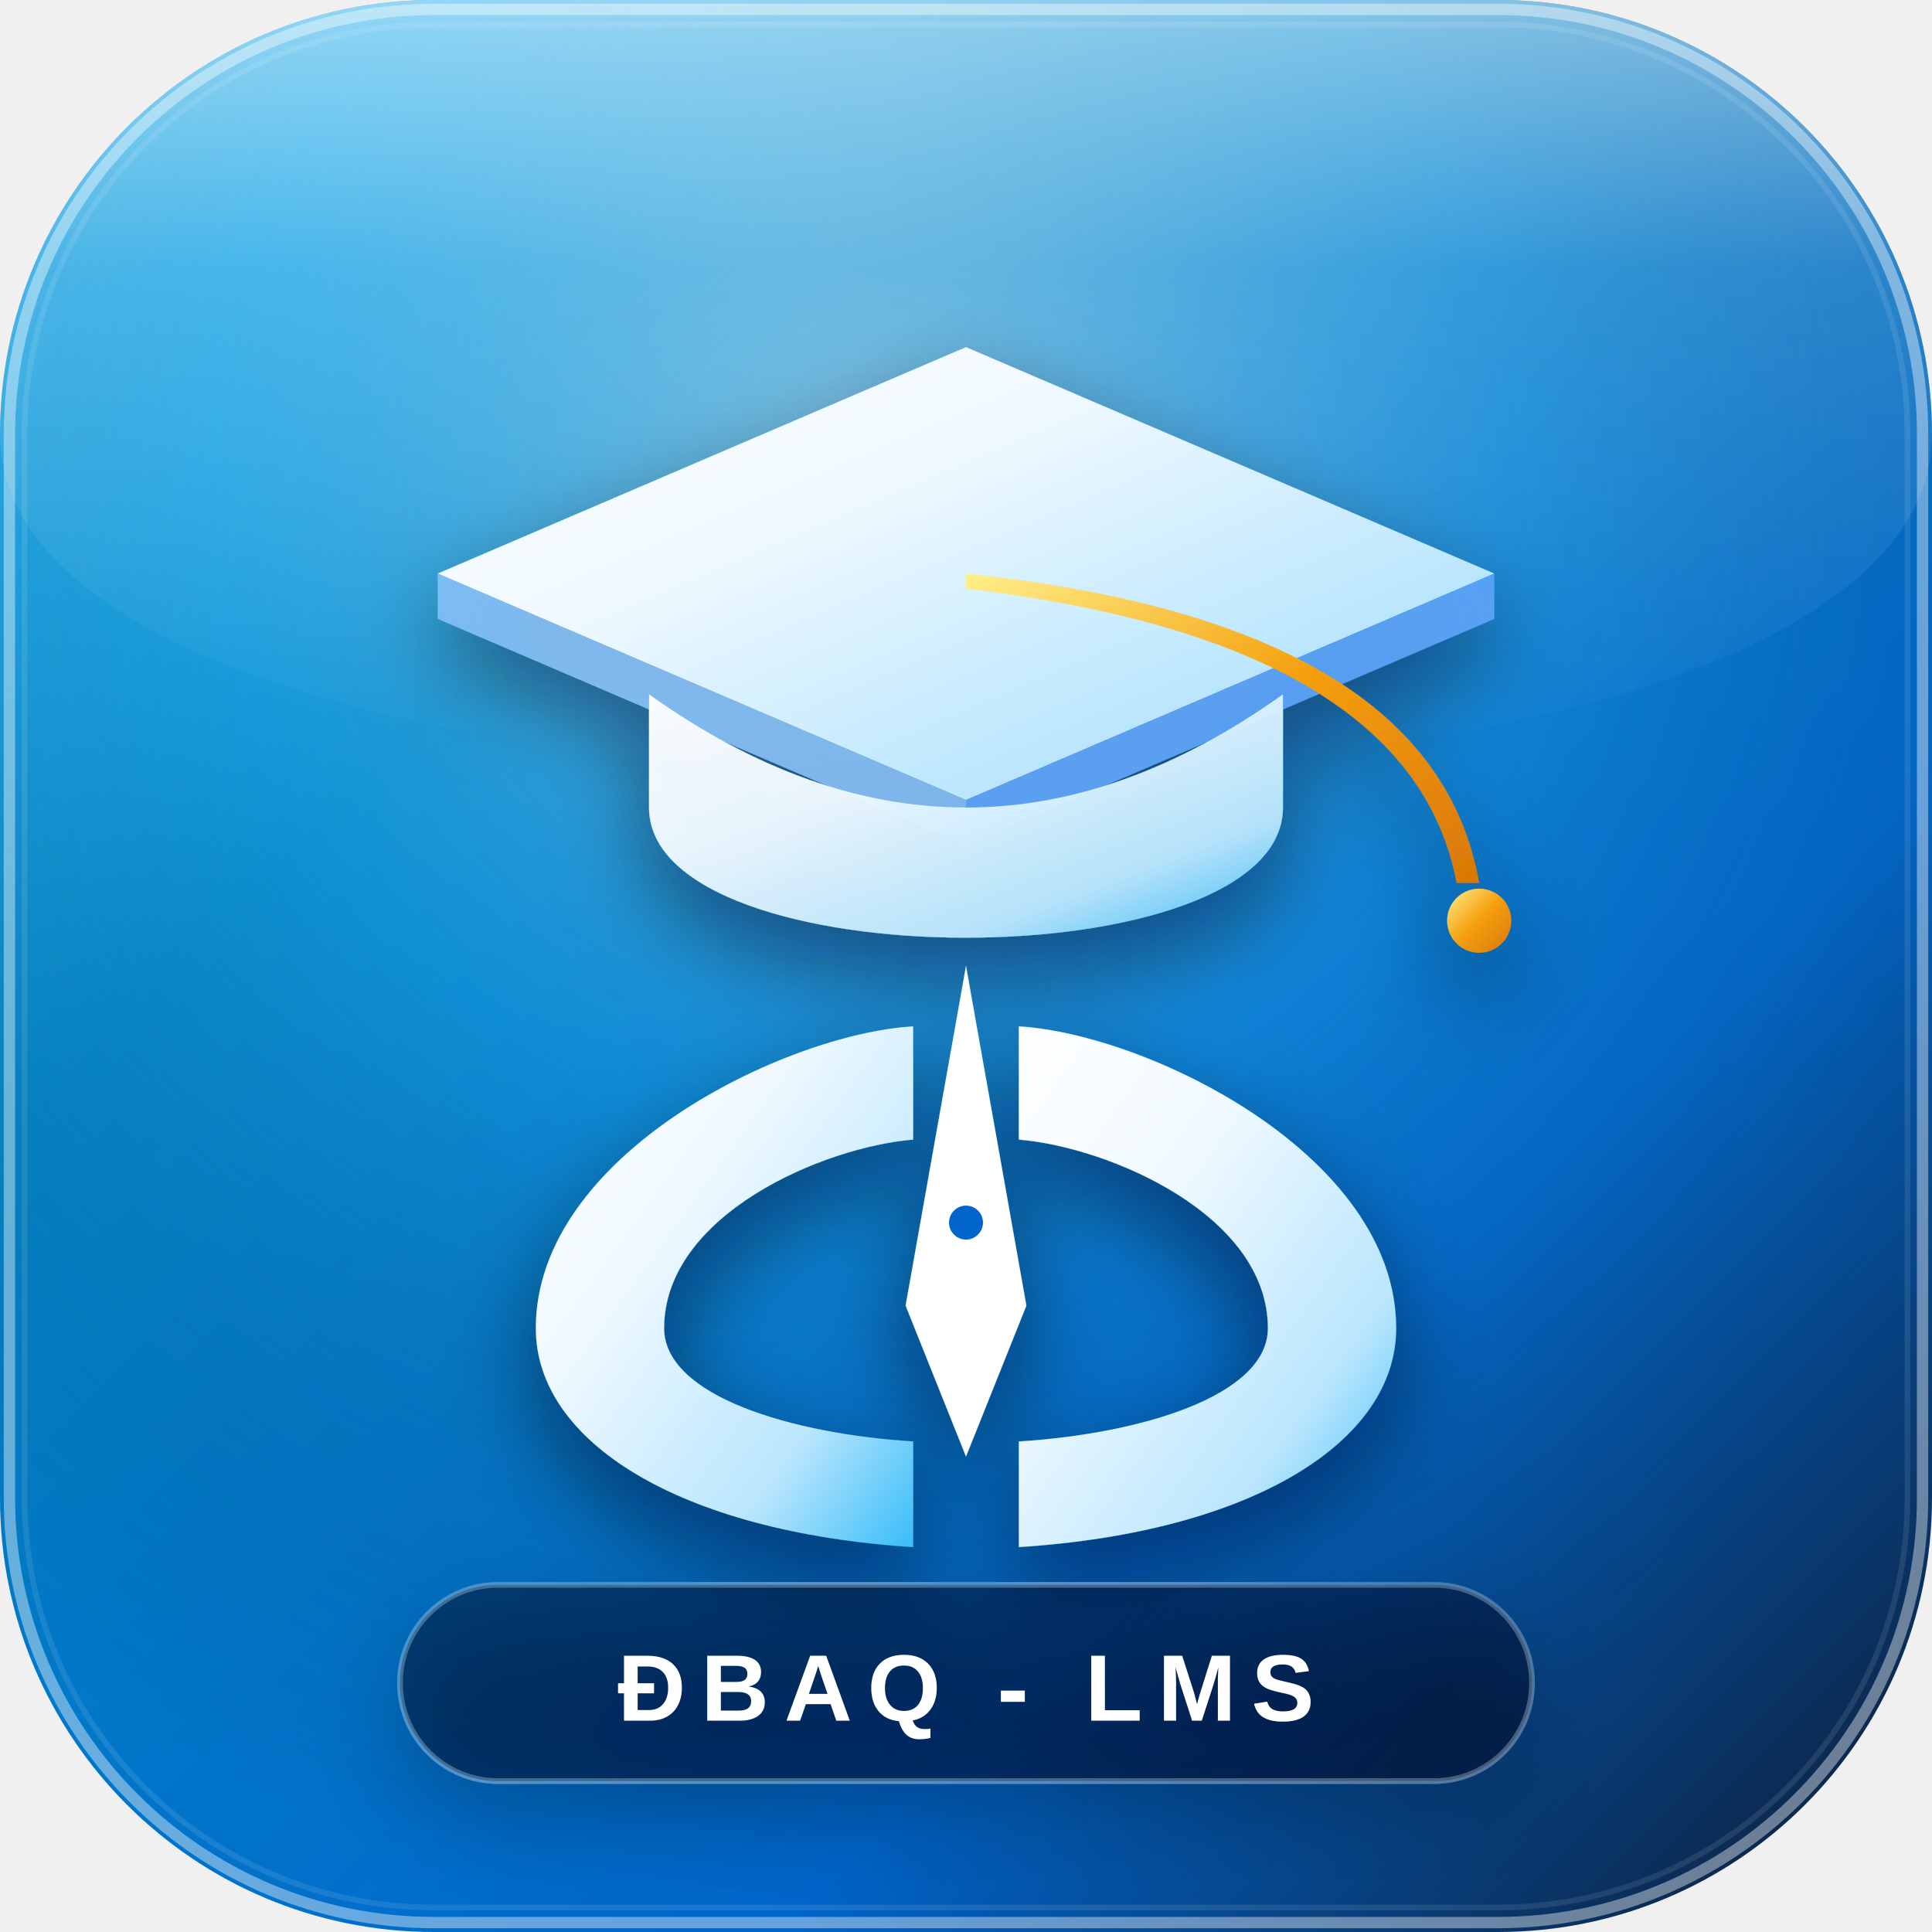
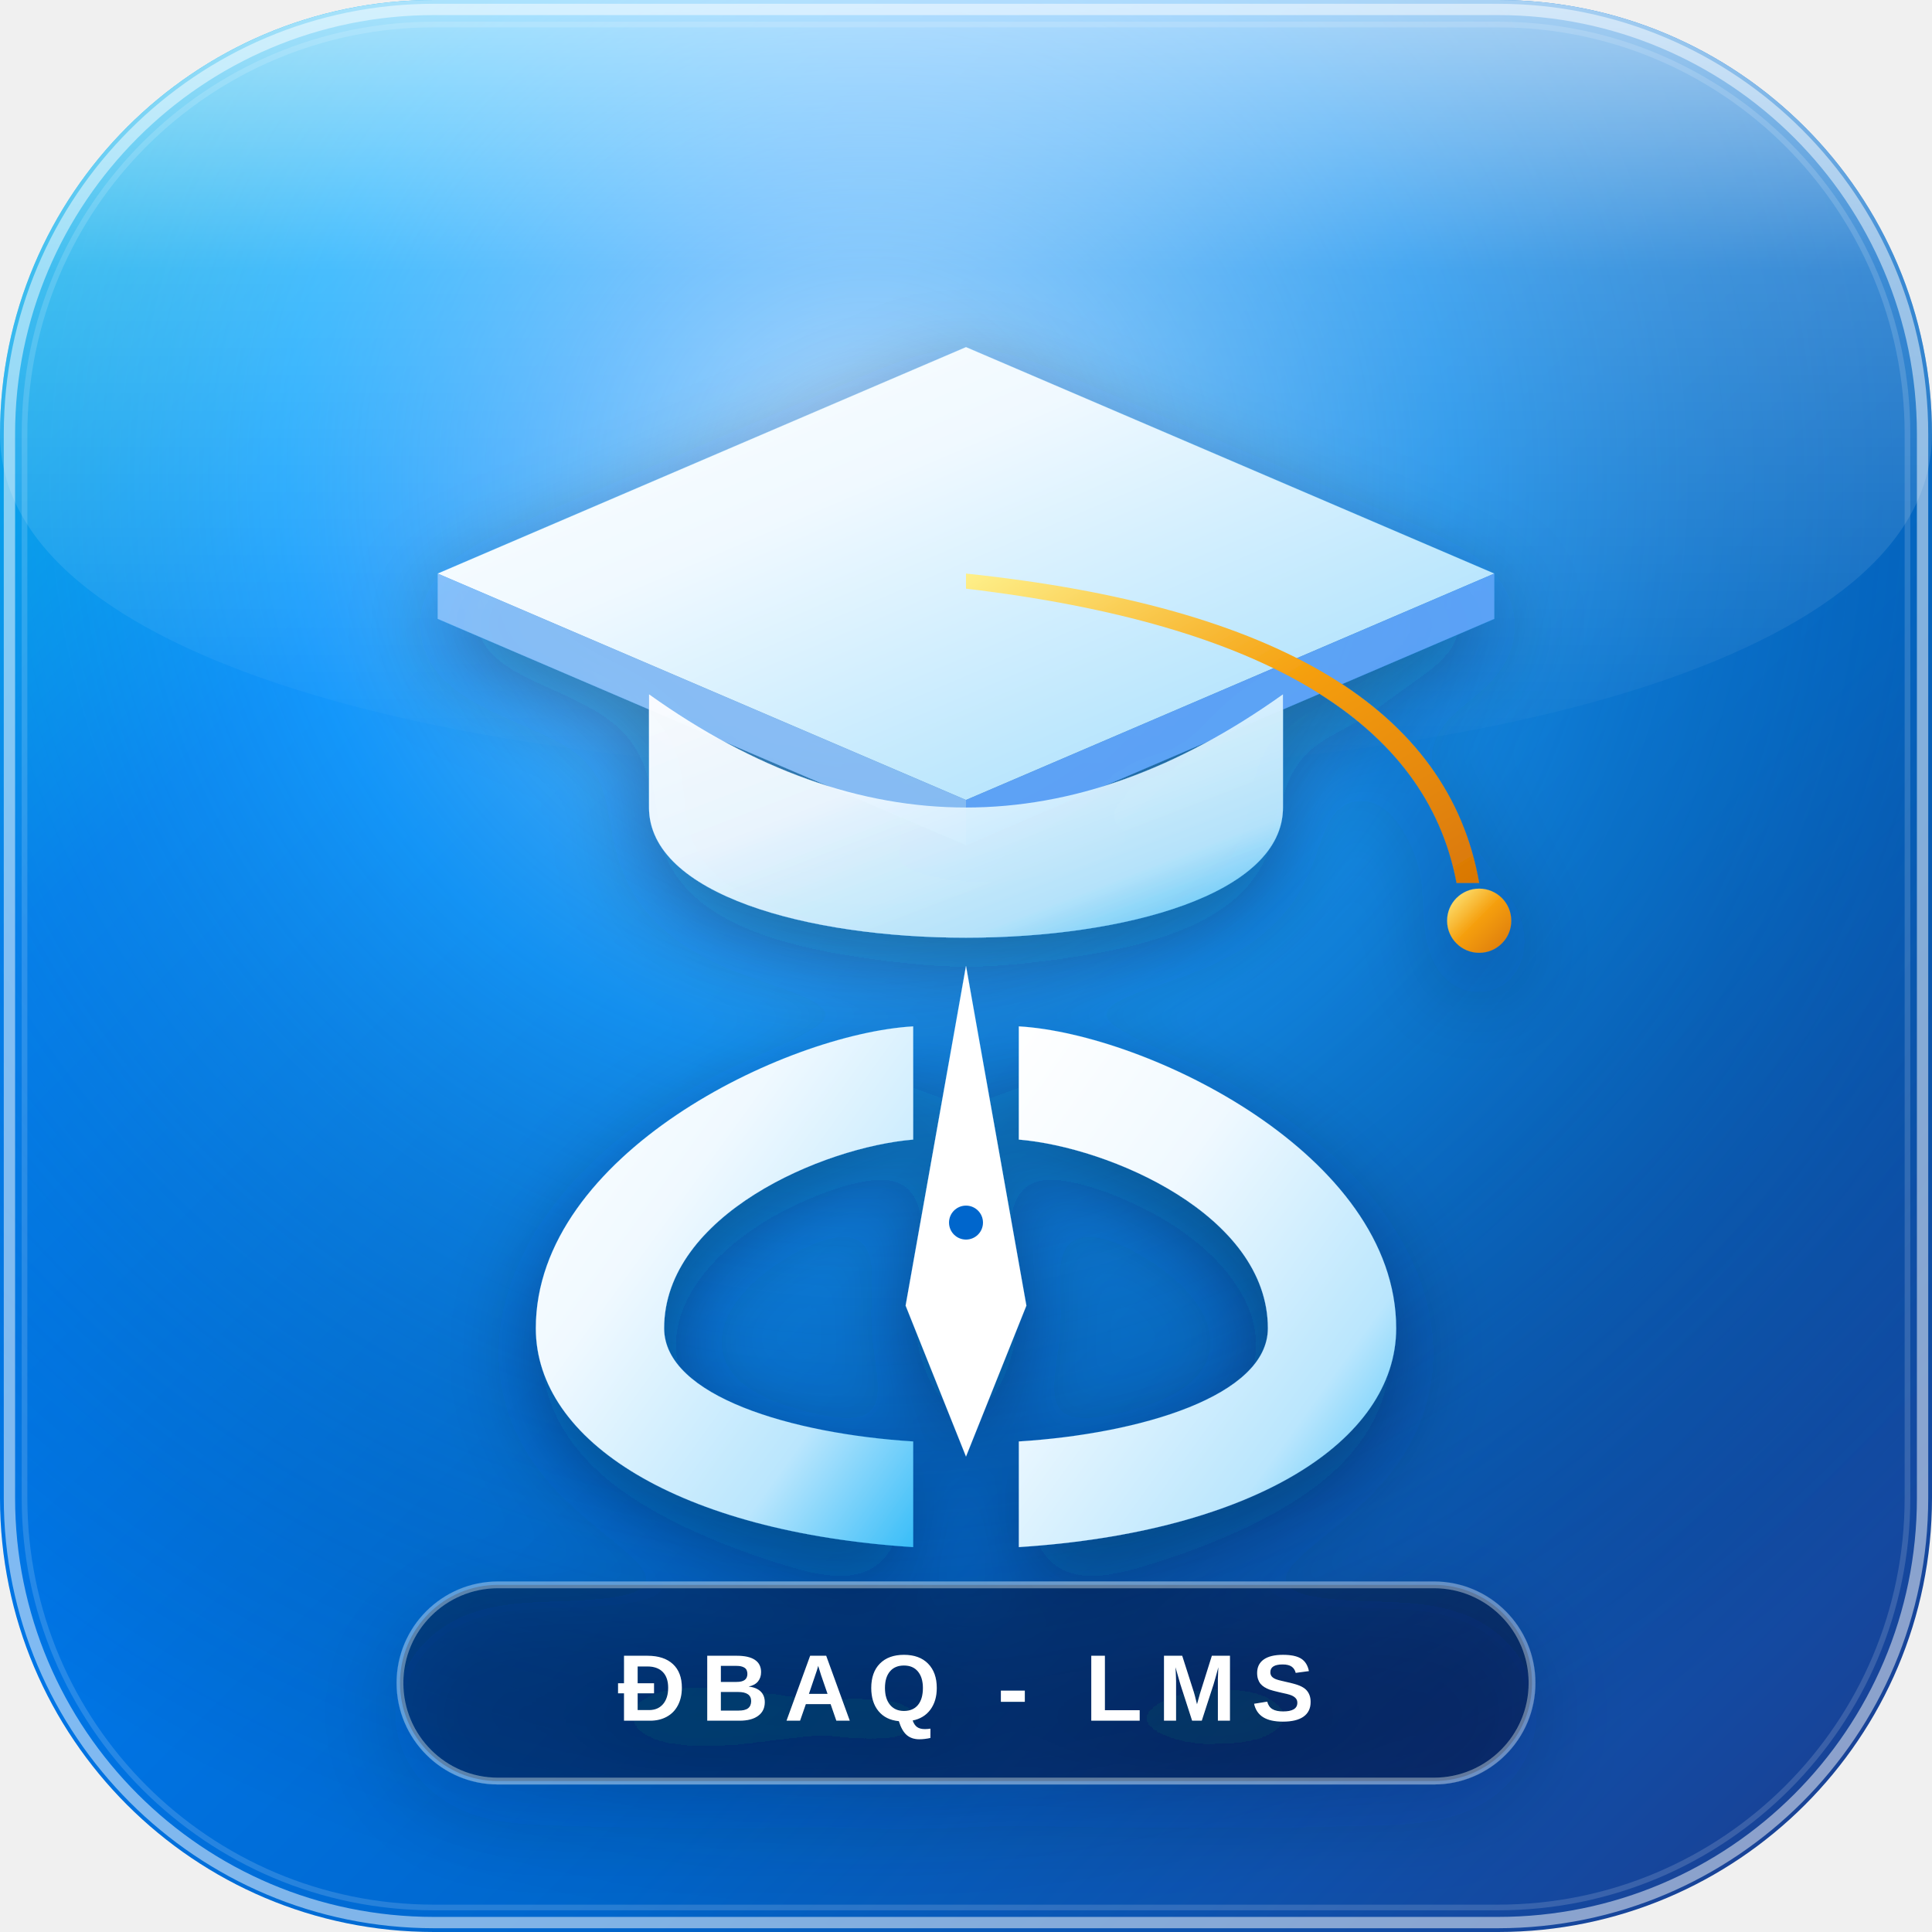
<svg xmlns="http://www.w3.org/2000/svg" viewBox="0 0 512 512" width="512" height="512">
  <defs>
    <linearGradient id="iconBg" x1="0%" y1="0%" x2="100%" y2="100%">
-       <stop offset="0%" stop-color="#38bdf8" />
-       <stop offset="30%" stop-color="#0284c7" />
-       <stop offset="70%" stop-color="#0066cc" />
-       <stop offset="100%" stop-color="#0f172a" />
+       <stop offset="0%" stop-color="#00d2ff" />
+       <stop offset="25%" stop-color="#0084ff" />
+       <stop offset="65%" stop-color="#0066cc" />
+       <stop offset="100%" stop-color="#1e3a8a" />
    </linearGradient>
    <radialGradient id="topGlow" cx="45%" cy="25%" r="75%">
-       <stop offset="0%" stop-color="#ffffff" stop-opacity="0.45" />
-       <stop offset="45%" stop-color="#38bdf8" stop-opacity="0.25" />
+       <stop offset="0%" stop-color="#ffffff" stop-opacity="0.65" />
+       <stop offset="40%" stop-color="#38bdf8" stop-opacity="0.35" />
      <stop offset="100%" stop-color="#000000" stop-opacity="0" />
    </radialGradient>
    <linearGradient id="glassSheen" x1="0%" y1="0%" x2="0%" y2="100%">
-       <stop offset="0%" stop-color="#ffffff" stop-opacity="0.5" />
-       <stop offset="35%" stop-color="#ffffff" stop-opacity="0.15" />
+       <stop offset="0%" stop-color="#ffffff" stop-opacity="0.65" />
+       <stop offset="35%" stop-color="#ffffff" stop-opacity="0.22" />
      <stop offset="100%" stop-color="#ffffff" stop-opacity="0" />
    </linearGradient>
    <linearGradient id="emblemGrad" x1="0%" y1="0%" x2="100%" y2="100%">
      <stop offset="0%" stop-color="#ffffff" />
      <stop offset="35%" stop-color="#f0f9ff" />
      <stop offset="75%" stop-color="#bae6fd" />
      <stop offset="100%" stop-color="#38bdf8" />
    </linearGradient>
    <linearGradient id="goldGrad" x1="0%" y1="0%" x2="100%" y2="100%">
      <stop offset="0%" stop-color="#fef08a" />
      <stop offset="50%" stop-color="#f59e0b" />
      <stop offset="100%" stop-color="#d97706" />
    </linearGradient>
    <filter id="iconDepth" x="-20%" y="-20%" width="140%" height="140%">
-       <feDropShadow dx="0" dy="10" stdDeviation="12" flood-color="#020617" flood-opacity="0.5" />
+       <feDropShadow dx="0" dy="8" stdDeviation="12" flood-color="#051532" flood-opacity="0.4" />
    </filter>
  </defs>
  <rect width="512" height="512" rx="115" fill="url(#iconBg)" />
  <rect width="512" height="512" rx="115" fill="url(#topGlow)" />
  <path d="M 0 115 C 0 51.5 51.5 0 115 0 L 397 0 C 460.5 0 512 51.5 512 115 C 512 175 390 205 256 205 C 122 205 0 175 0 115 Z" fill="url(#glassSheen)" />
-   <rect x="2.5" y="2.5" width="507" height="507" rx="112.5" fill="none" stroke="rgba(255,255,255,0.4)" stroke-width="3" />
-   <rect x="6.5" y="6.5" width="499" height="499" rx="108.5" fill="none" stroke="rgba(255,255,255,0.1)" stroke-width="1.5" />
+   <rect x="2.5" y="2.5" width="507" height="507" rx="112.5" fill="none" stroke="rgba(255,255,255,0.5)" stroke-width="3" />
+   <rect x="6.5" y="6.5" width="499" height="499" rx="108.5" fill="none" stroke="rgba(255,255,255,0.15)" stroke-width="1.5" />
  <g filter="url(#iconDepth)">
    <polygon points="256,92 396,152 256,212 116,152" fill="url(#emblemGrad)" />
-     <polygon points="116,152 256,212 256,224 116,164" fill="#93c5fd" opacity="0.75" />
-     <polygon points="396,152 256,212 256,224 396,164" fill="#60a5fa" opacity="0.85" />
+     <polygon points="116,152 256,212 256,224 116,164" fill="#93c5fd" opacity="0.8" />
+     <polygon points="396,152 256,212 256,224 396,164" fill="#60a5fa" opacity="0.9" />
    <path d="M 172 184 Q 256 244 340 184 L 340 214 C 340 260 172 260 172 214 Z" fill="url(#emblemGrad)" opacity="0.95" />
    <path d="M 256 152 Q 380 165 392 234 L 386 234 Q 374 170 256 156 Z" fill="url(#goldGrad)" />
    <circle cx="392" cy="244" r="8.5" fill="url(#goldGrad)" />
    <path d="M 142 352 C 142 306 208 274 242 272 L 242 302 C 218 304 176 322 176 352 C 176 370 210 380 242 382 L 242 410 C 180 406 142 382 142 352 Z" fill="url(#emblemGrad)" />
    <path d="M 370 352 C 370 306 304 274 270 272 L 270 302 C 294 304 336 322 336 352 C 336 370 302 380 270 382 L 270 410 C 332 406 370 382 370 352 Z" fill="url(#emblemGrad)" />
    <polygon points="256,256 272,346 256,386 240,346" fill="#ffffff" />
    <circle cx="256" cy="324" r="4.5" fill="#0066cc" />
-     <rect x="106" y="420" width="300" height="52" rx="26" fill="rgba(2, 6, 23, 0.45)" stroke="rgba(255, 255, 255, 0.25)" stroke-width="1.5" />
+     <rect x="106" y="420" width="300" height="52" rx="26" fill="rgba(2, 6, 23, 0.4)" stroke="rgba(255, 255, 255, 0.35)" stroke-width="1.8" />
    <text x="256" y="456" text-anchor="middle" font-family="'Segoe UI', Arial, sans-serif" font-size="25" font-weight="800" letter-spacing="4" fill="#ffffff">ĐBAQ - LMS</text>
  </g>
</svg>
